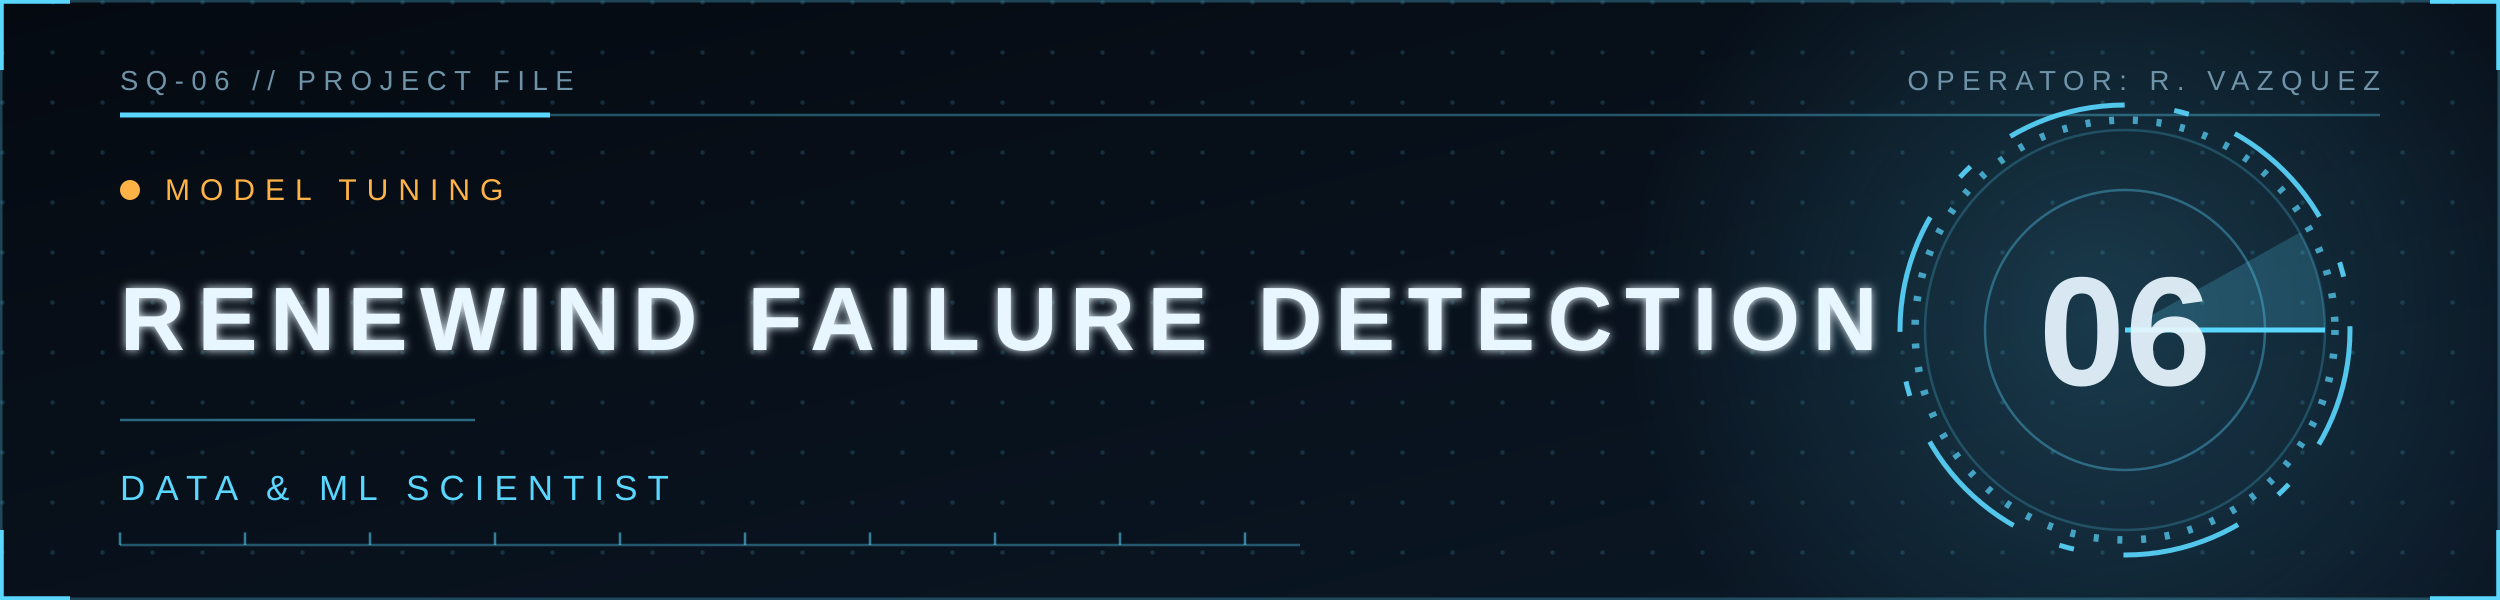
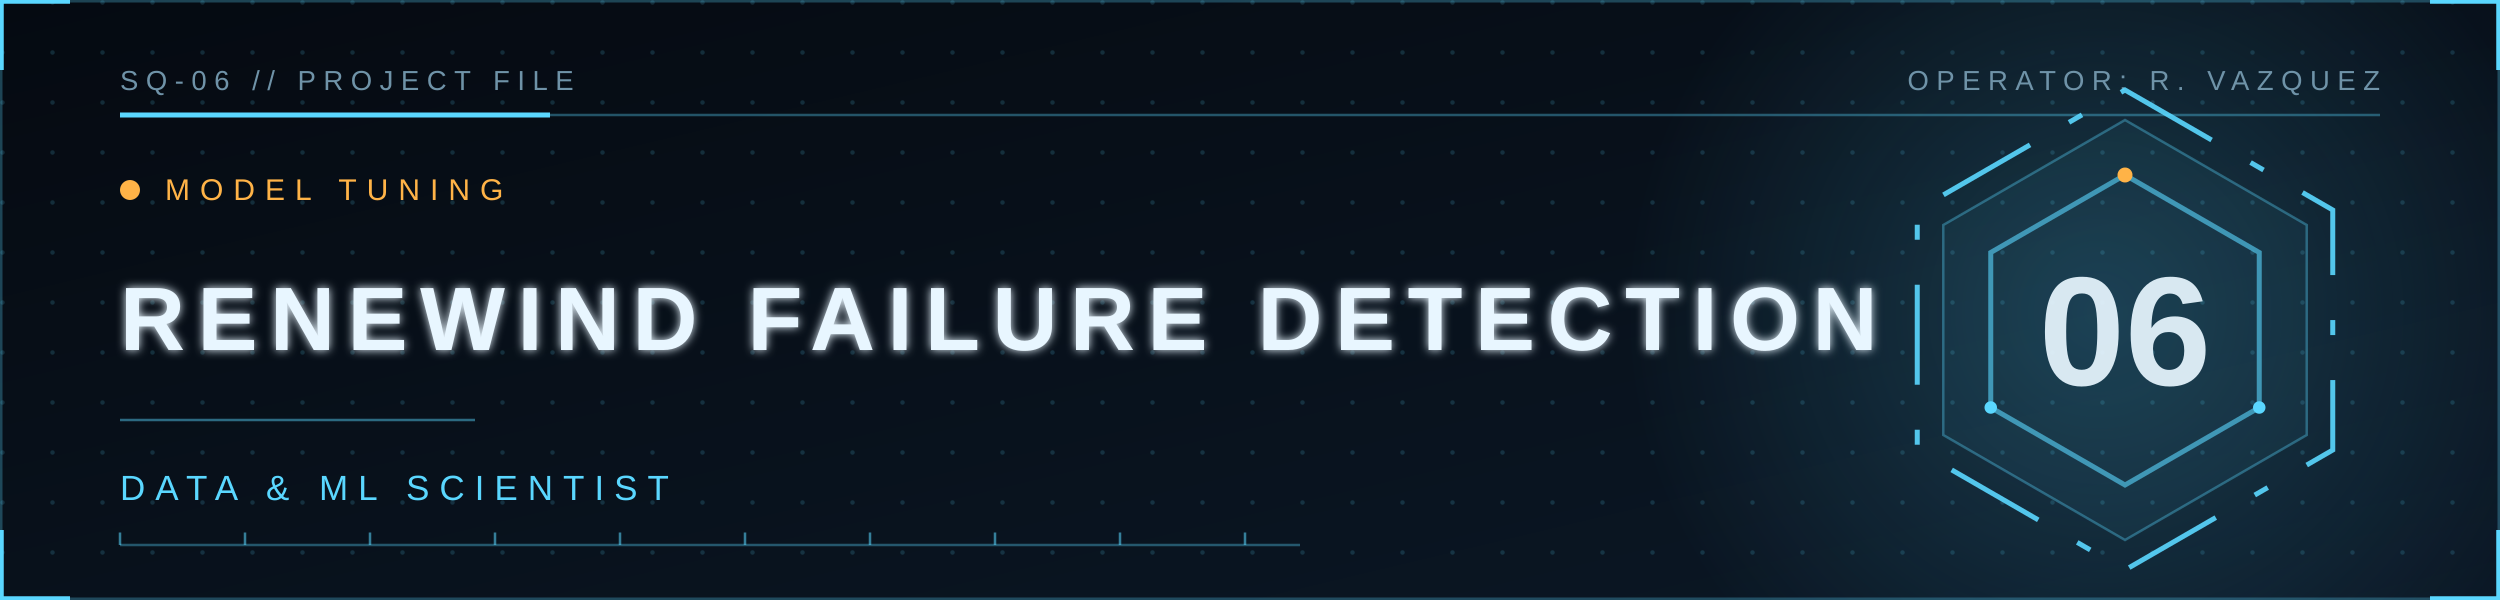
<svg xmlns="http://www.w3.org/2000/svg" width="1000" height="240" viewBox="0 0 1000 240">
  <defs>
    <linearGradient id="bg" x1="0" y1="0" x2="1" y2="1">
      <stop offset="0" stop-color="#050a11" />
      <stop offset="1" stop-color="#0b1826" />
    </linearGradient>
    <linearGradient id="line" x1="0" y1="0" x2="1" y2="0">
      <stop offset="0" stop-color="#5ad7ff" />
      <stop offset="1" stop-color="#5ad7ff" stop-opacity="0" />
    </linearGradient>
    <radialGradient id="glowR" cx="0.5" cy="0.5" r="0.5">
      <stop offset="0" stop-color="#5ad7ff" stop-opacity="0.2" />
      <stop offset="1" stop-color="#5ad7ff" stop-opacity="0" />
    </radialGradient>
    <pattern id="dots" width="20" height="20" patternUnits="userSpaceOnUse">
      <circle cx="1" cy="1" r="0.9" fill="#5ad7ff" fill-opacity="0.16" />
    </pattern>
    <filter id="soft" x="-20%" y="-50%" width="140%" height="200%">
      <feGaussianBlur stdDeviation="2" result="b" />
      <feMerge>
        <feMergeNode in="b" />
        <feMergeNode in="SourceGraphic" />
      </feMerge>
    </filter>
    <clipPath id="clip">
      <rect width="1000" height="240" />
    </clipPath>
  </defs>
  <g clip-path="url(#clip)" font-family="Bahnschrift, 'Segoe UI', 'Helvetica Neue', Arial, sans-serif">
    <rect width="1000" height="240" fill="url(#bg)" />
    <rect width="1000" height="240" fill="url(#dots)" />
    <circle cx="840" cy="125" r="190" fill="url(#glowR)" />
    <g font-size="11" letter-spacing="3" fill="#6f93a8">
      <text x="48" y="36">SQ-06 // PROJECT FILE</text>
      <text x="952" y="36" text-anchor="end">OPERATOR: R. VAZQUEZ</text>
    </g>
    <path d="M48 46H952" stroke="#5ad7ff" stroke-opacity="0.35" />
    <path d="M48 46H220" stroke="#5ad7ff" stroke-width="2" />
    <circle cx="52" cy="76" r="4" fill="#ffb347">
      <animate attributeName="opacity" values="1;0.2;1" dur="2.4s" repeatCount="indefinite" />
    </circle>
    <text x="66" y="80" font-size="12" letter-spacing="4" fill="#ffb347">MODEL TUNING</text>
    <text x="48" y="140" font-size="36" font-weight="700" letter-spacing="5" fill="#e8f6ff" filter="url(#soft)">RENEWIND FAILURE DETECTION</text>
    <path d="M48 160H400" stroke="url(#line)" stroke-width="3" />
    <path d="M48 168H190" stroke="#5ad7ff" stroke-opacity="0.45" />
    <text x="48" y="200" font-size="14" letter-spacing="4" fill="#5ad7ff">DATA &amp; ML SCIENTIST</text>
    <path d="M48 218H520" stroke="#5ad7ff" stroke-opacity="0.35" />
    <path d="M48 218v-5M98 218v-5M148 218v-5M198 218v-5M248 218v-5M298 218v-5M348 218v-5M398 218v-5M448 218v-5M498 218v-5" stroke="#5ad7ff" stroke-opacity="0.55" />
    <g transform="translate(850 132)">
-       <circle r="80" fill="none" stroke="#5ad7ff" stroke-opacity="0.22" />
-       <circle r="56" fill="none" stroke="#5ad7ff" stroke-opacity="0.35" />
-       <circle r="84" fill="none" stroke="#5ad7ff" stroke-opacity="0.7" stroke-width="3" stroke-dasharray="2 7.5" />
-       <circle r="90" fill="none" stroke="#5ad7ff" stroke-opacity="0.9" stroke-width="2" stroke-dasharray="48 20 6 20">
-         <animateTransform attributeName="transform" type="rotate" from="0" to="360" dur="40s" repeatCount="indefinite" />
-       </circle>
-       <g>
-         <path d="M0 0L80 0A80 80 0 0 0 70 -39Z" fill="#5ad7ff" fill-opacity="0.2" />
-         <path d="M0 0H80" stroke="#5ad7ff" stroke-width="2" />
-         <animateTransform attributeName="transform" type="rotate" from="0" to="360" dur="7s" repeatCount="indefinite" />
+       <polygon points="0.0,-84.0 72.7,-42.0 72.7,42.0 0.0,84.0 -72.7,42.0 -72.7,-42.0" fill="#5ad7ff" fill-opacity="0.05" stroke="#5ad7ff" stroke-opacity="0.35" />
+       <polygon points="0.0,-62.0 53.7,-31.0 53.7,31.0 0.0,62.0 -53.7,31.0 -53.7,-31.0" fill="none" stroke="#5ad7ff" stroke-opacity="0.6" stroke-width="2" />
+       <polygon points="0.0,-96.0 83.1,-48.0 83.1,48.0 0.0,96.0 -83.1,48.0 -83.1,-48.0" fill="none" stroke="#5ad7ff" stroke-opacity="0.9" stroke-width="2" stroke-dasharray="40 18 6 18">
+         <animateTransform attributeName="transform" type="rotate" from="0" to="360" dur="50s" repeatCount="indefinite" />
+       </polygon>
+       <g fill="#ffb347">
+         <circle cx="0" cy="-62" r="3">
+           <animate attributeName="opacity" values="1;0.2;1" dur="2.4s" repeatCount="indefinite" />
+         </circle>
+         <circle cx="53.7" cy="31" r="2.5" fill="#5ad7ff" />
+         <circle cx="-53.7" cy="31" r="2.5" fill="#5ad7ff" />
      </g>
      <text y="22" text-anchor="middle" font-size="62" font-weight="700" fill="#e8f6ff" fill-opacity="0.92">06</text>
    </g>
    <rect x="-60" y="0" width="60" height="240" fill="#5ad7ff" fill-opacity="0.04">
      <animate attributeName="x" values="-60;1000" dur="9s" repeatCount="indefinite" />
    </rect>
  </g>
  <rect x="0.5" y="0.5" width="999" height="239" fill="none" stroke="#5ad7ff" stroke-opacity="0.28" />
  <path d="M0 28V0H28M972 0H1000V28M1000 212V240H972M28 240H0V212" fill="none" stroke="#5ad7ff" stroke-width="3" />
</svg>
